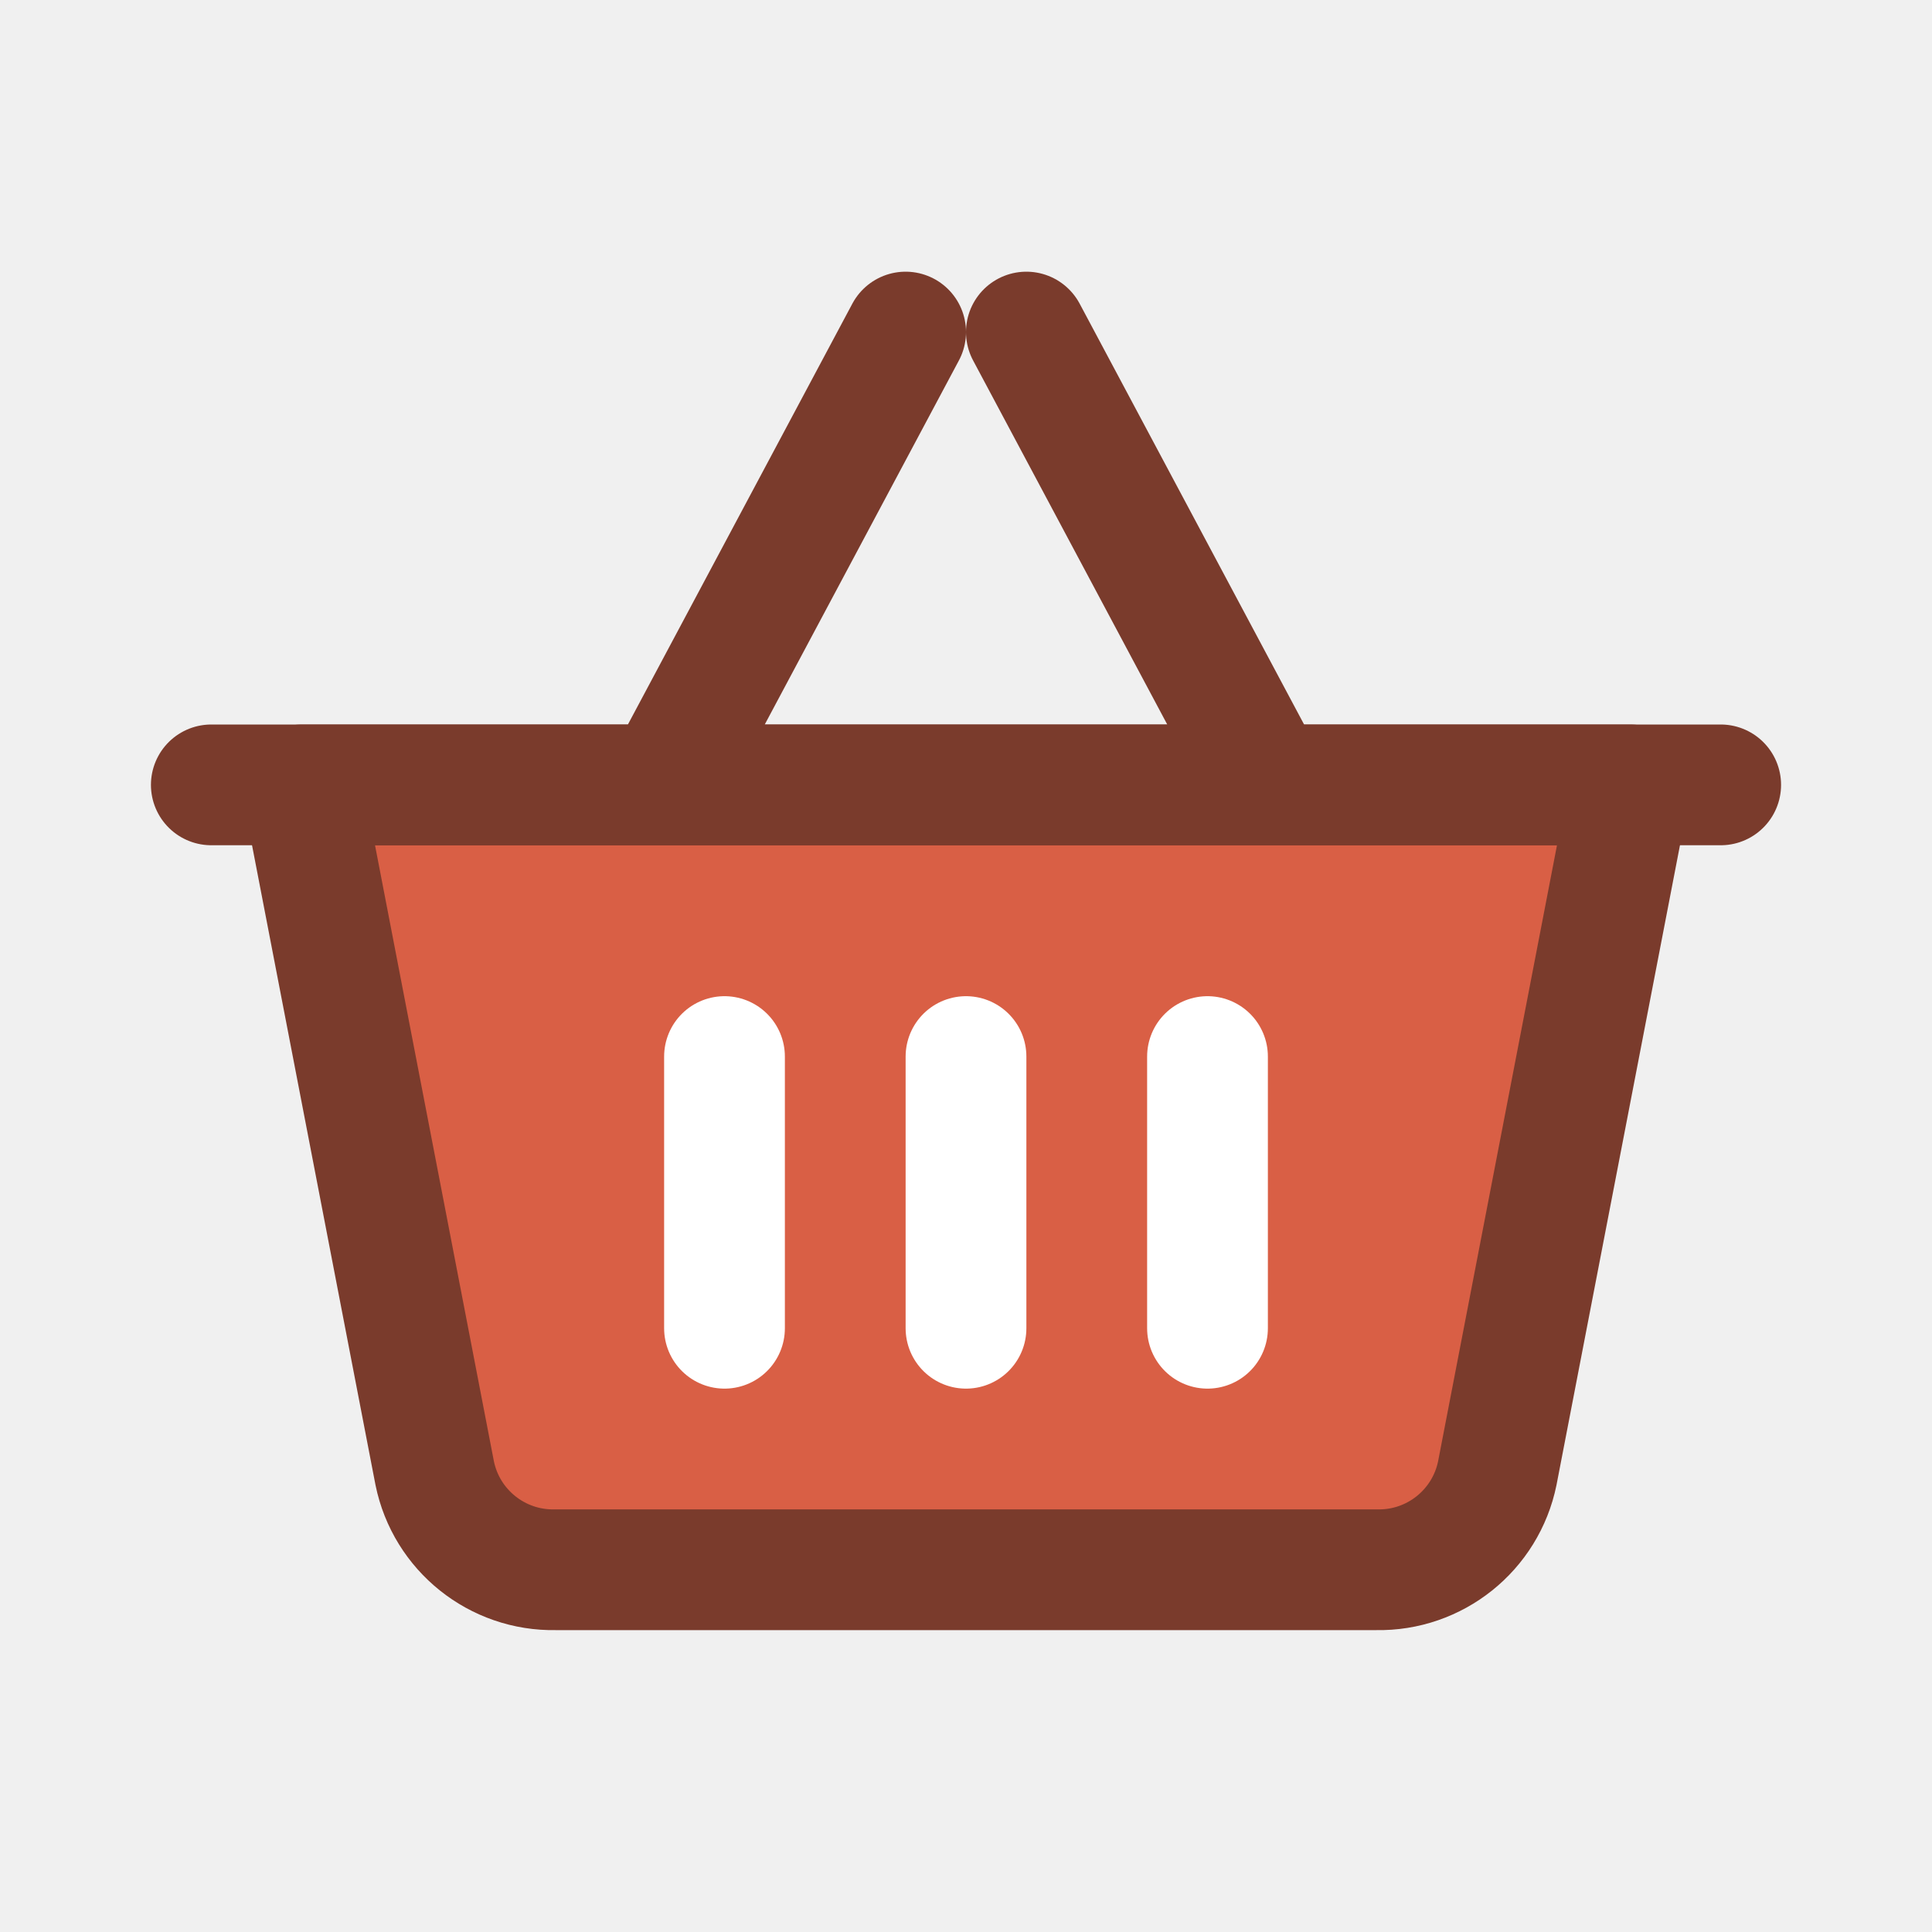
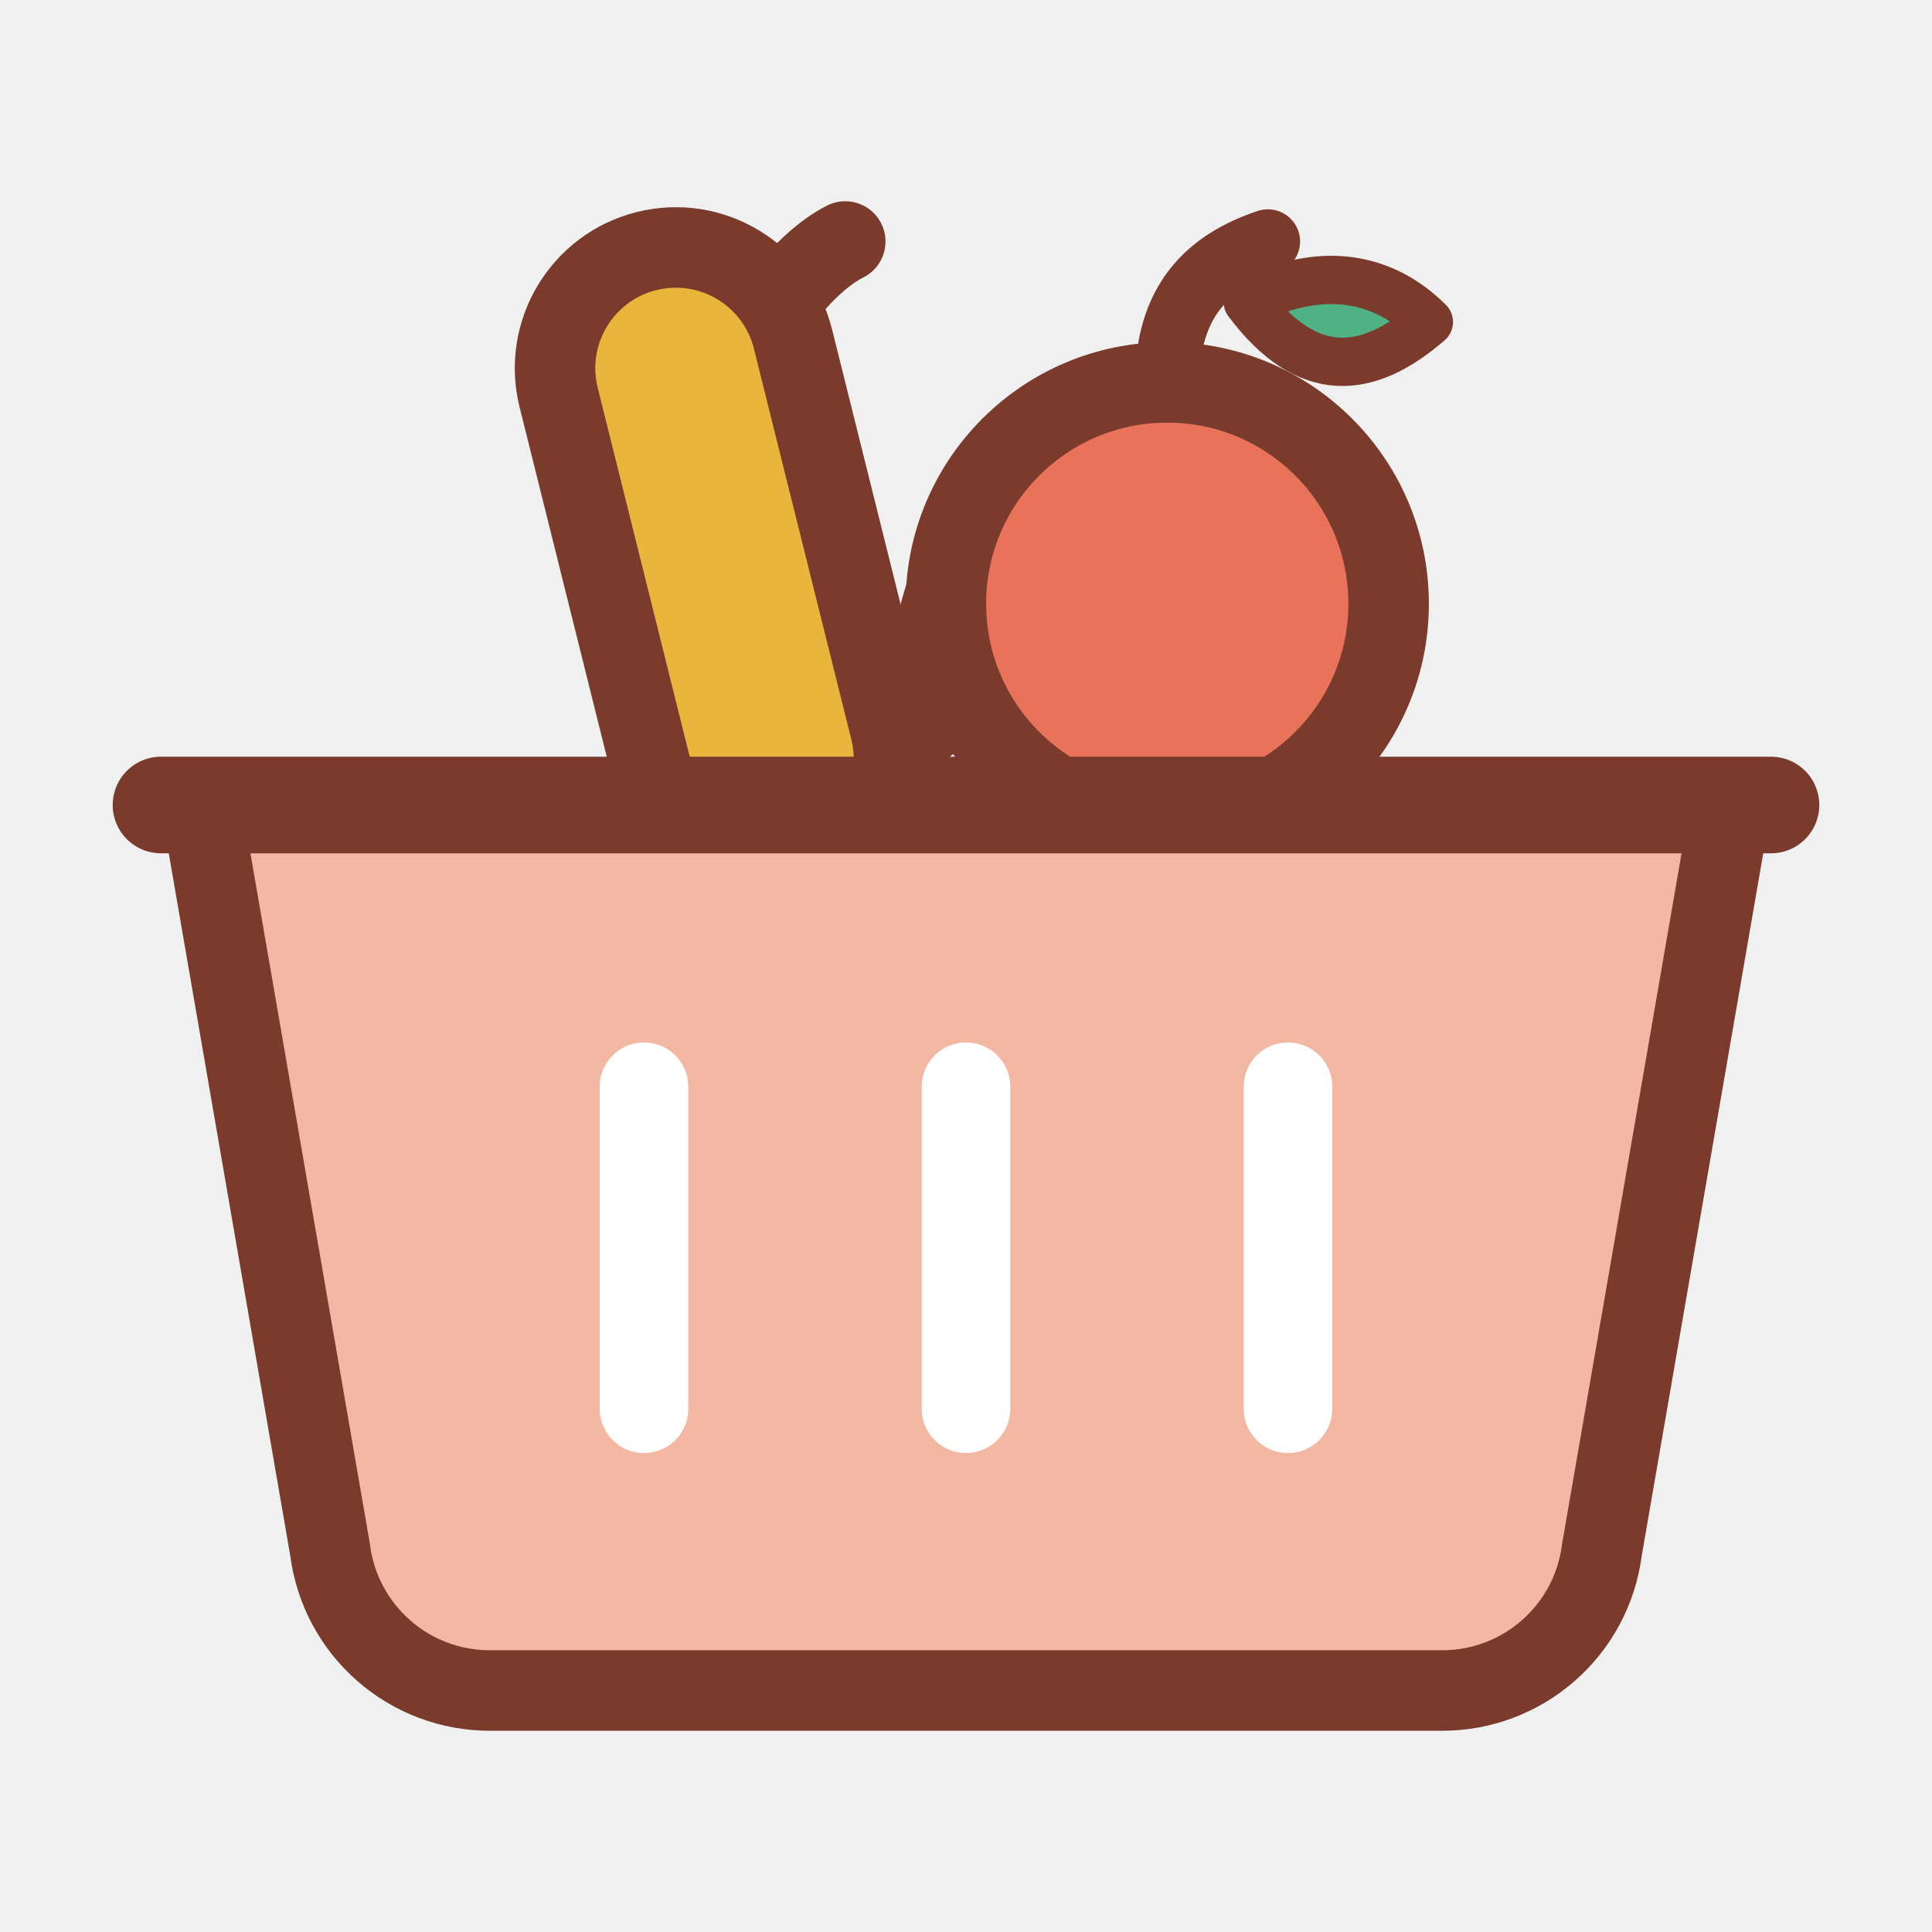
- <svg xmlns="http://www.w3.org/2000/svg" viewBox="0 0 32 32" width="32" height="32" fill="none" stroke="#7a3b2c" stroke-width="2" stroke-linecap="round" stroke-linejoin="round">
-   <path d="M5 13h22l-2.2 11.4a2 2 0 0 1-2 1.6H9.2a2 2 0 0 1-2-1.6z" fill="#d95f45" />
-   <path d="M11 13l4-7.5M21 13l-4-7.5M3.5 13h25" fill="none" />
-   <path d="M12 17.5v4.5M16 17.5v4.5M20 17.5v4.5" fill="none" stroke="#fff" />
+ <svg xmlns="http://www.w3.org/2000/svg" viewBox="0 0 48 48" width="48" height="48" fill="none" stroke="#7a3b2c" stroke-width="2" stroke-linecap="round" stroke-linejoin="round">
+   <path d="M18 18c-2-6 1-11 3-12M23 18c0-4 2-7 5-8" stroke="#7a3b2c" />
+   <rect x="15" y="6" width="6" height="16" rx="3" fill="#eab53c" transform="rotate(-14 18 14)" />
+   <circle cx="29" cy="15" r="5.5" fill="#e8735a" />
+   <path d="M29 9.5c0-2 1-3 2.5-3.5" stroke-width="1.6" />
+   <path d="M31 7.5c2-1 3.5-.5 4.5.5-1.5 1.3-3 1.5-4.5-.5z" fill="#4fb184" stroke-width="1.2" />
+   <path d="M5 20h38l-3.2 18.5a4 4 0 0 1-4 3.5H12.2a4 4 0 0 1-4-3.5z" fill="#f2b8a4" />
+   <path d="M4 20h40" stroke-width="2.4" />
+   <path d="M16 27v8M24 27v8M32 27v8" stroke="#ffffff" stroke-width="2.2" />
</svg>
